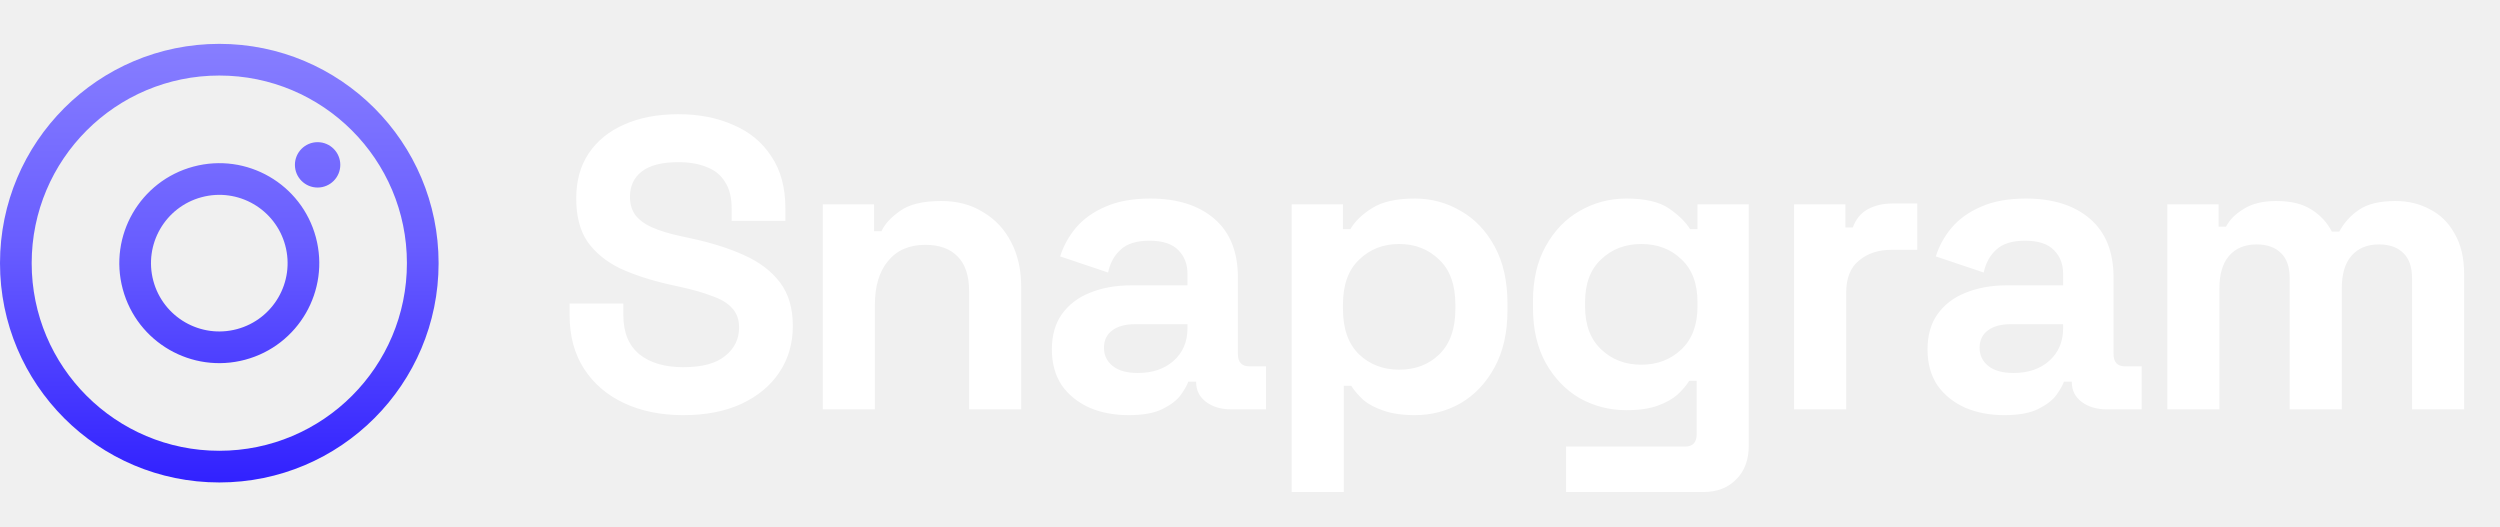
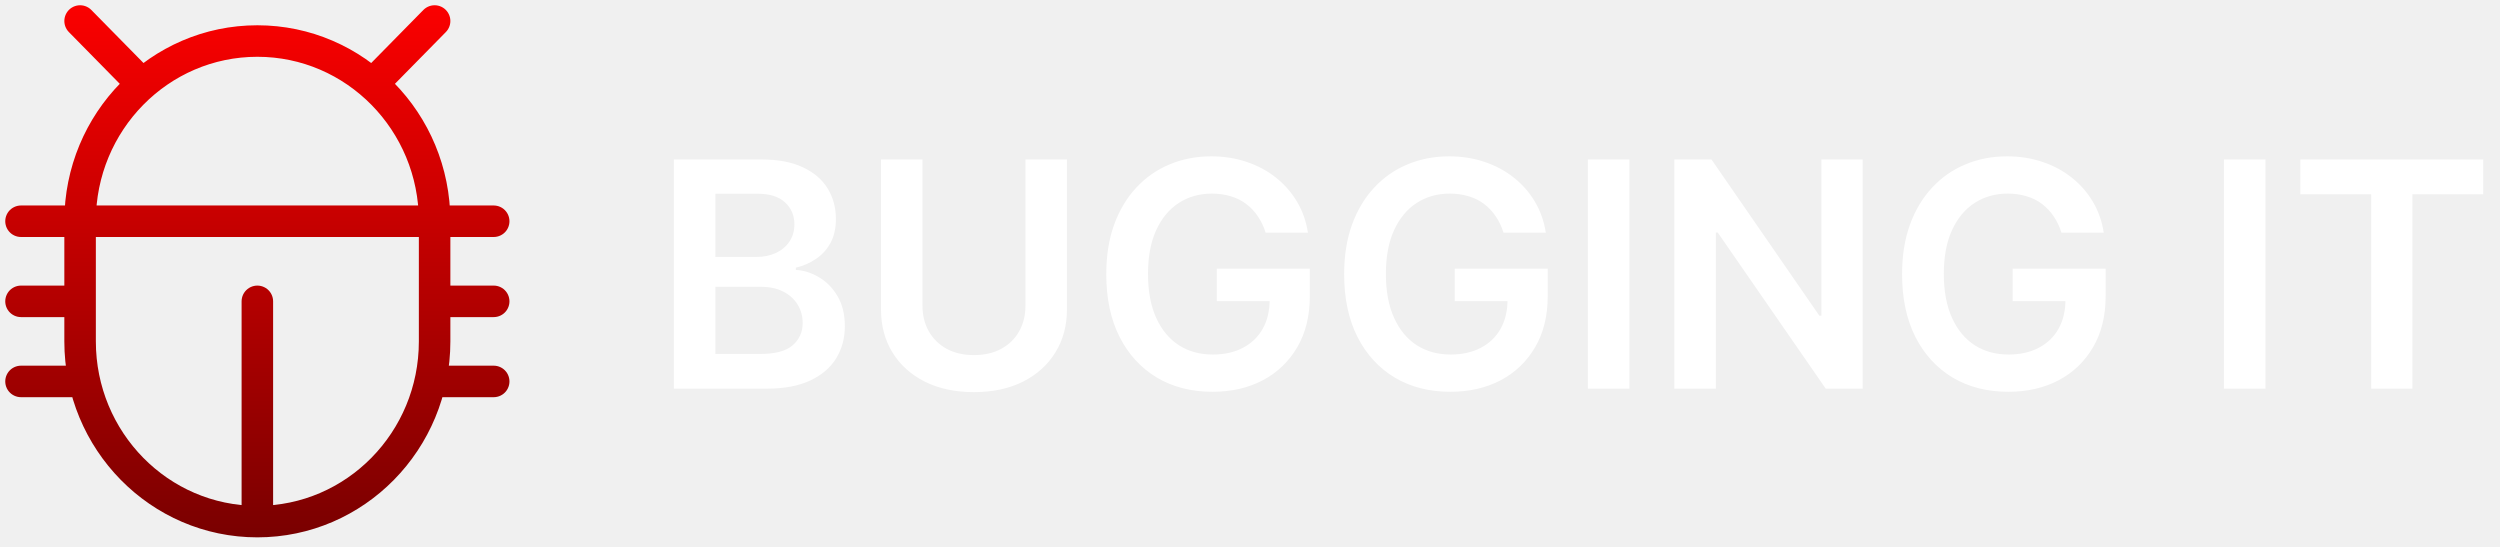
- <svg xmlns="http://www.w3.org/2000/svg" width="171" height="36" viewBox="0 0 171 36" fill="none">
-   <path fill-rule="evenodd" clip-rule="evenodd" d="M27.833 18C27.833 25.088 22.088 30.833 15 30.833C7.912 30.833 2.167 25.088 2.167 18C2.167 10.912 7.912 5.167 15 5.167C22.088 5.167 27.833 10.912 27.833 18ZM30 18C30 26.284 23.284 33 15 33C6.716 33 0 26.284 0 18C0 9.716 6.716 3 15 3C23.284 3 30 9.716 30 18ZM23.276 11.276C23.276 12.133 22.581 12.828 21.724 12.828C20.867 12.828 20.172 12.133 20.172 11.276C20.172 10.419 20.867 9.724 21.724 9.724C22.581 9.724 23.276 10.419 23.276 11.276ZM10.488 19.209C11.156 21.701 13.717 23.18 16.209 22.512C18.701 21.844 20.18 19.283 19.512 16.791C18.844 14.299 16.283 12.82 13.791 13.488C11.299 14.156 9.82 16.717 10.488 19.209ZM8.395 19.77C9.372 23.418 13.122 25.582 16.77 24.605C20.417 23.627 22.582 19.878 21.605 16.23C20.627 12.582 16.878 10.418 13.23 11.395C9.582 12.373 7.418 16.122 8.395 19.77Z" fill="url(#paint0_linear_120_1360)" />
-   <path d="M46.737 28.396C45.21 28.396 43.862 28.122 42.694 27.576C41.525 27.029 40.611 26.247 39.951 25.229C39.291 24.211 38.961 22.986 38.961 21.553V20.762H42.637V21.553C42.637 22.741 43.005 23.636 43.74 24.239C44.475 24.824 45.474 25.116 46.737 25.116C48.019 25.116 48.971 24.861 49.593 24.352C50.234 23.844 50.554 23.193 50.554 22.402C50.554 21.855 50.394 21.412 50.073 21.073C49.772 20.733 49.319 20.46 48.716 20.253C48.132 20.026 47.416 19.819 46.567 19.631L45.917 19.489C44.56 19.188 43.391 18.811 42.411 18.358C41.45 17.887 40.705 17.274 40.177 16.52C39.668 15.766 39.414 14.786 39.414 13.58C39.414 12.373 39.697 11.346 40.262 10.498C40.846 9.631 41.657 8.971 42.694 8.519C43.749 8.047 44.984 7.812 46.398 7.812C47.811 7.812 49.065 8.057 50.158 8.547C51.27 9.018 52.137 9.734 52.76 10.696C53.4 11.638 53.721 12.826 53.721 14.258V15.107H50.045V14.258C50.045 13.504 49.894 12.901 49.593 12.449C49.31 11.978 48.895 11.638 48.349 11.431C47.802 11.205 47.152 11.092 46.398 11.092C45.267 11.092 44.428 11.308 43.881 11.742C43.353 12.157 43.09 12.732 43.09 13.467C43.09 13.957 43.212 14.371 43.457 14.711C43.721 15.05 44.107 15.333 44.616 15.559C45.125 15.785 45.776 15.983 46.567 16.153L47.218 16.294C48.631 16.596 49.857 16.982 50.893 17.453C51.949 17.925 52.769 18.547 53.353 19.32C53.938 20.093 54.23 21.082 54.23 22.288C54.23 23.495 53.919 24.56 53.297 25.483C52.694 26.388 51.826 27.105 50.695 27.632C49.583 28.141 48.264 28.396 46.737 28.396ZM56.278 28V13.976H59.784V15.813H60.293C60.519 15.323 60.944 14.862 61.566 14.428C62.188 13.976 63.13 13.749 64.393 13.749C65.486 13.749 66.438 14.004 67.249 14.513C68.078 15.003 68.719 15.691 69.171 16.577C69.624 17.444 69.85 18.462 69.85 19.631V28H66.287V19.913C66.287 18.858 66.024 18.066 65.496 17.538C64.987 17.011 64.252 16.747 63.29 16.747C62.197 16.747 61.349 17.114 60.746 17.849C60.142 18.566 59.841 19.574 59.841 20.875V28H56.278ZM77.208 28.396C76.209 28.396 75.313 28.226 74.521 27.887C73.73 27.529 73.098 27.02 72.627 26.36C72.175 25.681 71.948 24.861 71.948 23.9C71.948 22.939 72.175 22.138 72.627 21.497C73.098 20.837 73.739 20.347 74.55 20.026C75.379 19.687 76.322 19.517 77.377 19.517H81.223V18.726C81.223 18.066 81.015 17.529 80.601 17.114C80.186 16.681 79.526 16.464 78.621 16.464C77.735 16.464 77.076 16.671 76.642 17.086C76.209 17.482 75.926 18 75.794 18.641L72.514 17.538C72.74 16.822 73.098 16.172 73.588 15.587C74.097 14.984 74.766 14.503 75.596 14.145C76.444 13.768 77.472 13.58 78.678 13.58C80.525 13.58 81.986 14.042 83.061 14.965C84.135 15.889 84.672 17.227 84.672 18.98V24.211C84.672 24.777 84.936 25.059 85.464 25.059H86.595V28H84.22C83.522 28 82.947 27.83 82.495 27.491C82.043 27.152 81.816 26.699 81.816 26.134V26.106H81.279C81.204 26.332 81.034 26.633 80.77 27.01C80.506 27.369 80.092 27.689 79.526 27.972C78.961 28.255 78.188 28.396 77.208 28.396ZM77.83 25.512C78.829 25.512 79.639 25.238 80.261 24.692C80.902 24.126 81.223 23.382 81.223 22.458V22.175H77.632C76.972 22.175 76.454 22.317 76.077 22.599C75.7 22.882 75.511 23.278 75.511 23.787C75.511 24.296 75.709 24.711 76.105 25.031C76.501 25.352 77.076 25.512 77.83 25.512ZM88.351 33.655V13.976H91.858V15.672H92.366C92.687 15.126 93.186 14.645 93.865 14.23C94.544 13.797 95.514 13.58 96.777 13.58C97.908 13.58 98.954 13.863 99.916 14.428C100.877 14.975 101.65 15.785 102.234 16.86C102.819 17.934 103.111 19.235 103.111 20.762V21.214C103.111 22.741 102.819 24.041 102.234 25.116C101.65 26.19 100.877 27.01 99.916 27.576C98.954 28.122 97.908 28.396 96.777 28.396C95.929 28.396 95.213 28.292 94.628 28.085C94.063 27.896 93.601 27.651 93.243 27.35C92.904 27.029 92.63 26.709 92.423 26.388H91.914V33.655H88.351ZM95.703 25.286C96.815 25.286 97.729 24.937 98.445 24.239C99.181 23.523 99.548 22.486 99.548 21.129V20.846C99.548 19.489 99.181 18.462 98.445 17.765C97.71 17.048 96.796 16.69 95.703 16.69C94.61 16.69 93.695 17.048 92.96 17.765C92.225 18.462 91.858 19.489 91.858 20.846V21.129C91.858 22.486 92.225 23.523 92.96 24.239C93.695 24.937 94.61 25.286 95.703 25.286ZM104.855 21.044V20.592C104.855 19.122 105.148 17.868 105.732 16.831C106.316 15.776 107.089 14.975 108.05 14.428C109.031 13.863 110.096 13.58 111.245 13.58C112.527 13.58 113.498 13.806 114.158 14.258C114.818 14.711 115.298 15.182 115.6 15.672H116.109V13.976H119.615V30.488C119.615 31.45 119.332 32.213 118.767 32.779C118.201 33.363 117.447 33.655 116.505 33.655H107.117V30.545H115.26C115.788 30.545 116.052 30.262 116.052 29.697V26.049H115.543C115.355 26.351 115.091 26.662 114.752 26.982C114.412 27.284 113.96 27.538 113.394 27.745C112.829 27.953 112.113 28.056 111.245 28.056C110.096 28.056 109.031 27.783 108.05 27.237C107.089 26.671 106.316 25.87 105.732 24.833C105.148 23.778 104.855 22.515 104.855 21.044ZM112.263 24.946C113.357 24.946 114.271 24.598 115.006 23.9C115.741 23.203 116.109 22.223 116.109 20.96V20.677C116.109 19.395 115.741 18.415 115.006 17.736C114.29 17.039 113.376 16.69 112.263 16.69C111.17 16.69 110.256 17.039 109.521 17.736C108.786 18.415 108.418 19.395 108.418 20.677V20.96C108.418 22.223 108.786 23.203 109.521 23.9C110.256 24.598 111.17 24.946 112.263 24.946ZM122.716 28V13.976H126.223V15.559H126.731C126.939 14.993 127.278 14.579 127.749 14.315C128.239 14.051 128.805 13.919 129.446 13.919H131.142V17.086H129.389C128.485 17.086 127.74 17.331 127.156 17.821C126.571 18.292 126.279 19.027 126.279 20.026V28H122.716ZM137.102 28.396C136.103 28.396 135.207 28.226 134.416 27.887C133.624 27.529 132.992 27.02 132.521 26.36C132.069 25.681 131.843 24.861 131.843 23.9C131.843 22.939 132.069 22.138 132.521 21.497C132.992 20.837 133.633 20.347 134.444 20.026C135.273 19.687 136.216 19.517 137.271 19.517H141.117V18.726C141.117 18.066 140.909 17.529 140.495 17.114C140.08 16.681 139.42 16.464 138.515 16.464C137.63 16.464 136.97 16.671 136.536 17.086C136.103 17.482 135.82 18 135.688 18.641L132.408 17.538C132.634 16.822 132.992 16.172 133.483 15.587C133.992 14.984 134.661 14.503 135.49 14.145C136.338 13.768 137.366 13.58 138.572 13.58C140.419 13.58 141.88 14.042 142.955 14.965C144.029 15.889 144.566 17.227 144.566 18.98V24.211C144.566 24.777 144.83 25.059 145.358 25.059H146.489V28H144.114C143.416 28 142.842 27.83 142.389 27.491C141.937 27.152 141.711 26.699 141.711 26.134V26.106H141.173C141.098 26.332 140.928 26.633 140.664 27.01C140.4 27.369 139.986 27.689 139.42 27.972C138.855 28.255 138.082 28.396 137.102 28.396ZM137.724 25.512C138.723 25.512 139.533 25.238 140.155 24.692C140.796 24.126 141.117 23.382 141.117 22.458V22.175H137.526C136.866 22.175 136.348 22.317 135.971 22.599C135.594 22.882 135.405 23.278 135.405 23.787C135.405 24.296 135.603 24.711 135.999 25.031C136.395 25.352 136.97 25.512 137.724 25.512ZM148.246 28V13.976H151.752V15.502H152.261C152.506 15.031 152.911 14.626 153.476 14.287C154.042 13.928 154.787 13.749 155.71 13.749C156.709 13.749 157.51 13.947 158.114 14.343C158.717 14.72 159.179 15.22 159.499 15.842H160.008C160.328 15.239 160.781 14.739 161.365 14.343C161.949 13.947 162.779 13.749 163.853 13.749C164.72 13.749 165.503 13.938 166.2 14.315C166.916 14.673 167.482 15.229 167.897 15.983C168.33 16.718 168.547 17.651 168.547 18.782V28H164.984V19.037C164.984 18.264 164.786 17.689 164.391 17.312C163.995 16.916 163.439 16.718 162.722 16.718C161.912 16.718 161.28 16.982 160.828 17.51C160.394 18.019 160.178 18.754 160.178 19.715V28H156.615V19.037C156.615 18.264 156.417 17.689 156.021 17.312C155.625 16.916 155.069 16.718 154.353 16.718C153.542 16.718 152.911 16.982 152.459 17.51C152.025 18.019 151.808 18.754 151.808 19.715V28H148.246Z" fill="white" />
+ <svg xmlns="http://www.w3.org/2000/svg" width="238" height="52" viewBox="0 0 238 52" fill="none">
+   <path d="M64.152 37V15.182H72.504C74.081 15.182 75.391 15.43 76.435 15.928C77.487 16.418 78.271 17.089 78.79 17.941C79.315 18.793 79.578 19.759 79.578 20.839C79.578 21.727 79.408 22.486 79.067 23.119C78.726 23.744 78.268 24.251 77.692 24.642C77.117 25.033 76.474 25.313 75.764 25.484V25.697C76.538 25.739 77.281 25.977 77.991 26.41C78.708 26.837 79.294 27.44 79.749 28.222C80.203 29.003 80.43 29.947 80.43 31.055C80.43 32.185 80.157 33.2 79.61 34.102C79.063 34.997 78.239 35.704 77.138 36.222C76.038 36.741 74.653 37 72.984 37H64.152ZM68.104 33.697H72.355C73.79 33.697 74.823 33.424 75.455 32.877C76.094 32.323 76.414 31.613 76.414 30.746C76.414 30.1 76.254 29.518 75.935 28.999C75.615 28.474 75.16 28.062 74.571 27.764C73.981 27.458 73.278 27.305 72.462 27.305H68.104V33.697ZM68.104 24.461H72.014C72.696 24.461 73.31 24.337 73.857 24.088C74.404 23.832 74.834 23.474 75.146 23.012C75.466 22.543 75.626 21.989 75.626 21.35C75.626 20.505 75.327 19.809 74.731 19.262C74.141 18.715 73.264 18.442 72.099 18.442H68.104V24.461ZM97.622 15.182H101.575V29.436C101.575 30.999 101.205 32.373 100.467 33.559C99.735 34.745 98.705 35.672 97.377 36.34C96.049 37 94.497 37.33 92.722 37.33C90.939 37.33 89.384 37 88.056 36.34C86.728 35.672 85.698 34.745 84.966 33.559C84.235 32.373 83.869 30.999 83.869 29.436V15.182H87.821V29.106C87.821 30.015 88.02 30.825 88.418 31.535C88.823 32.245 89.391 32.803 90.122 33.207C90.854 33.605 91.72 33.804 92.722 33.804C93.723 33.804 94.59 33.605 95.321 33.207C96.06 32.803 96.628 32.245 97.026 31.535C97.424 30.825 97.622 30.015 97.622 29.106V15.182ZM120.487 22.149C120.31 21.574 120.065 21.059 119.752 20.604C119.447 20.143 119.077 19.749 118.644 19.422C118.218 19.095 117.728 18.85 117.174 18.687C116.62 18.516 116.016 18.431 115.363 18.431C114.191 18.431 113.147 18.726 112.231 19.315C111.315 19.905 110.594 20.771 110.068 21.915C109.55 23.051 109.29 24.436 109.29 26.07C109.29 27.717 109.55 29.113 110.068 30.256C110.587 31.4 111.308 32.27 112.231 32.867C113.154 33.456 114.227 33.751 115.448 33.751C116.556 33.751 117.515 33.538 118.325 33.111C119.141 32.685 119.77 32.082 120.21 31.3C120.651 30.512 120.871 29.589 120.871 28.53L121.766 28.669H115.842V25.579H124.695V28.2C124.695 30.068 124.298 31.684 123.502 33.048C122.707 34.411 121.613 35.462 120.221 36.201C118.829 36.932 117.231 37.298 115.427 37.298C113.417 37.298 111.652 36.847 110.132 35.945C108.619 35.036 107.437 33.747 106.585 32.078C105.739 30.402 105.317 28.413 105.317 26.112C105.317 24.351 105.565 22.778 106.062 21.393C106.567 20.008 107.27 18.832 108.172 17.866C109.074 16.893 110.132 16.155 111.347 15.651C112.561 15.139 113.882 14.883 115.31 14.883C116.517 14.883 117.643 15.061 118.687 15.416C119.731 15.764 120.658 16.261 121.467 16.908C122.284 17.554 122.955 18.321 123.481 19.209C124.006 20.097 124.351 21.077 124.514 22.149H120.487ZM143.134 22.149C142.956 21.574 142.711 21.059 142.399 20.604C142.093 20.143 141.724 19.749 141.291 19.422C140.865 19.095 140.374 18.85 139.82 18.687C139.267 18.516 138.663 18.431 138.009 18.431C136.838 18.431 135.794 18.726 134.877 19.315C133.961 19.905 133.24 20.771 132.715 21.915C132.196 23.051 131.937 24.436 131.937 26.07C131.937 27.717 132.196 29.113 132.715 30.256C133.233 31.4 133.954 32.27 134.877 32.867C135.801 33.456 136.873 33.751 138.095 33.751C139.203 33.751 140.161 33.538 140.971 33.111C141.788 32.685 142.416 32.082 142.857 31.3C143.297 30.512 143.517 29.589 143.517 28.53L144.412 28.669H138.489V25.579H147.342V28.2C147.342 30.068 146.944 31.684 146.149 33.048C145.353 34.411 144.259 35.462 142.867 36.201C141.475 36.932 139.877 37.298 138.073 37.298C136.063 37.298 134.298 36.847 132.779 35.945C131.266 35.036 130.083 33.747 129.231 32.078C128.386 30.402 127.963 28.413 127.963 26.112C127.963 24.351 128.212 22.778 128.709 21.393C129.213 20.008 129.916 18.832 130.818 17.866C131.72 16.893 132.779 16.155 133.993 15.651C135.208 15.139 136.529 14.883 137.956 14.883C139.164 14.883 140.289 15.061 141.333 15.416C142.377 15.764 143.304 16.261 144.114 16.908C144.931 17.554 145.602 18.321 146.127 19.209C146.653 20.097 146.997 21.077 147.161 22.149H143.134ZM155.116 15.182V37H151.164V15.182H155.116ZM177.326 15.182V37H173.81L163.53 22.139H163.349V37H159.396V15.182H162.933L173.203 30.054H173.395V15.182H177.326ZM196.249 22.149C196.071 21.574 195.826 21.059 195.514 20.604C195.208 20.143 194.839 19.749 194.406 19.422C193.98 19.095 193.49 18.85 192.936 18.687C192.382 18.516 191.778 18.431 191.125 18.431C189.953 18.431 188.909 18.726 187.993 19.315C187.076 19.905 186.355 20.771 185.83 21.915C185.311 23.051 185.052 24.436 185.052 26.07C185.052 27.717 185.311 29.113 185.83 30.256C186.348 31.4 187.069 32.27 187.993 32.867C188.916 33.456 189.988 33.751 191.21 33.751C192.318 33.751 193.277 33.538 194.086 33.111C194.903 32.685 195.532 32.082 195.972 31.3C196.412 30.512 196.632 29.589 196.632 28.53L197.527 28.669H191.604V25.579H200.457V28.2C200.457 30.068 200.059 31.684 199.264 33.048C198.468 34.411 197.375 35.462 195.983 36.201C194.591 36.932 192.993 37.298 191.189 37.298C189.179 37.298 187.414 36.847 185.894 35.945C184.381 35.036 183.199 33.747 182.346 32.078C181.501 30.402 181.078 28.413 181.078 26.112C181.078 24.351 181.327 22.778 181.824 21.393C182.328 20.008 183.032 18.832 183.934 17.866C184.836 16.893 185.894 16.155 187.108 15.651C188.323 15.139 189.644 14.883 191.071 14.883C192.279 14.883 193.404 15.061 194.449 15.416C195.493 15.764 196.419 16.261 197.229 16.908C198.046 17.554 198.717 18.321 199.243 19.209C199.768 20.097 200.113 21.077 200.276 22.149H196.249ZM215.673 15.182V37H211.72V15.182H215.673ZM218.994 18.495V15.182H236.402V18.495H229.658V37H225.738V18.495H218.994Z" fill="white" />
+   <mask id="mask0_1_17" style="mask-type:alpha" maskUnits="userSpaceOnUse" x="0" y="0" width="49" height="52">
+     <path d="M24.5 49.656C33.82 49.656 41.375 41.975 41.375 32.5V21.062C41.375 11.587 33.82 3.906 24.5 3.906C15.18 3.906 7.625 11.587 7.625 21.062V32.5C7.625 41.975 15.18 49.656 24.5 49.656ZM24.5 49.656V28.688M41.375 28.688H47M2 28.688H7.625M2 36.312H8.042M2 21.062H47M40.958 36.312H47M41.375 2L35.457 8.017M7.625 2L13.543 8.017" stroke="url(#paint0_linear_1_17)" stroke-width="3" stroke-linecap="round" stroke-linejoin="round" />
+   </mask>
+   <g mask="url(#mask0_1_17)">
+     <rect x="-3" y="-1" width="59" height="53" fill="url(#paint1_linear_1_17)" />
+   </g>
  <defs>
-     <linearGradient id="paint0_linear_120_1360" x1="15" y1="3" x2="15" y2="33" gradientUnits="userSpaceOnUse">
-       <stop stop-color="#877EFF" />
-       <stop offset="0.461" stop-color="#685DFF" />
-       <stop offset="1" stop-color="#3121FF" />
+     <linearGradient id="paint0_linear_1_17" x1="10.584" y1="2" x2="10.584" y2="8.017" gradientUnits="userSpaceOnUse">
+       <stop stop-color="#2879FD" />
+       <stop offset="1" stop-color="#3525FC" />
+     </linearGradient>
+     <linearGradient id="paint1_linear_1_17" x1="26.5" y1="-1" x2="26.5" y2="52" gradientUnits="userSpaceOnUse">
+       <stop stop-color="#FF0000" />
+       <stop offset="1" stop-color="#770000" />
    </linearGradient>
  </defs>
</svg>
